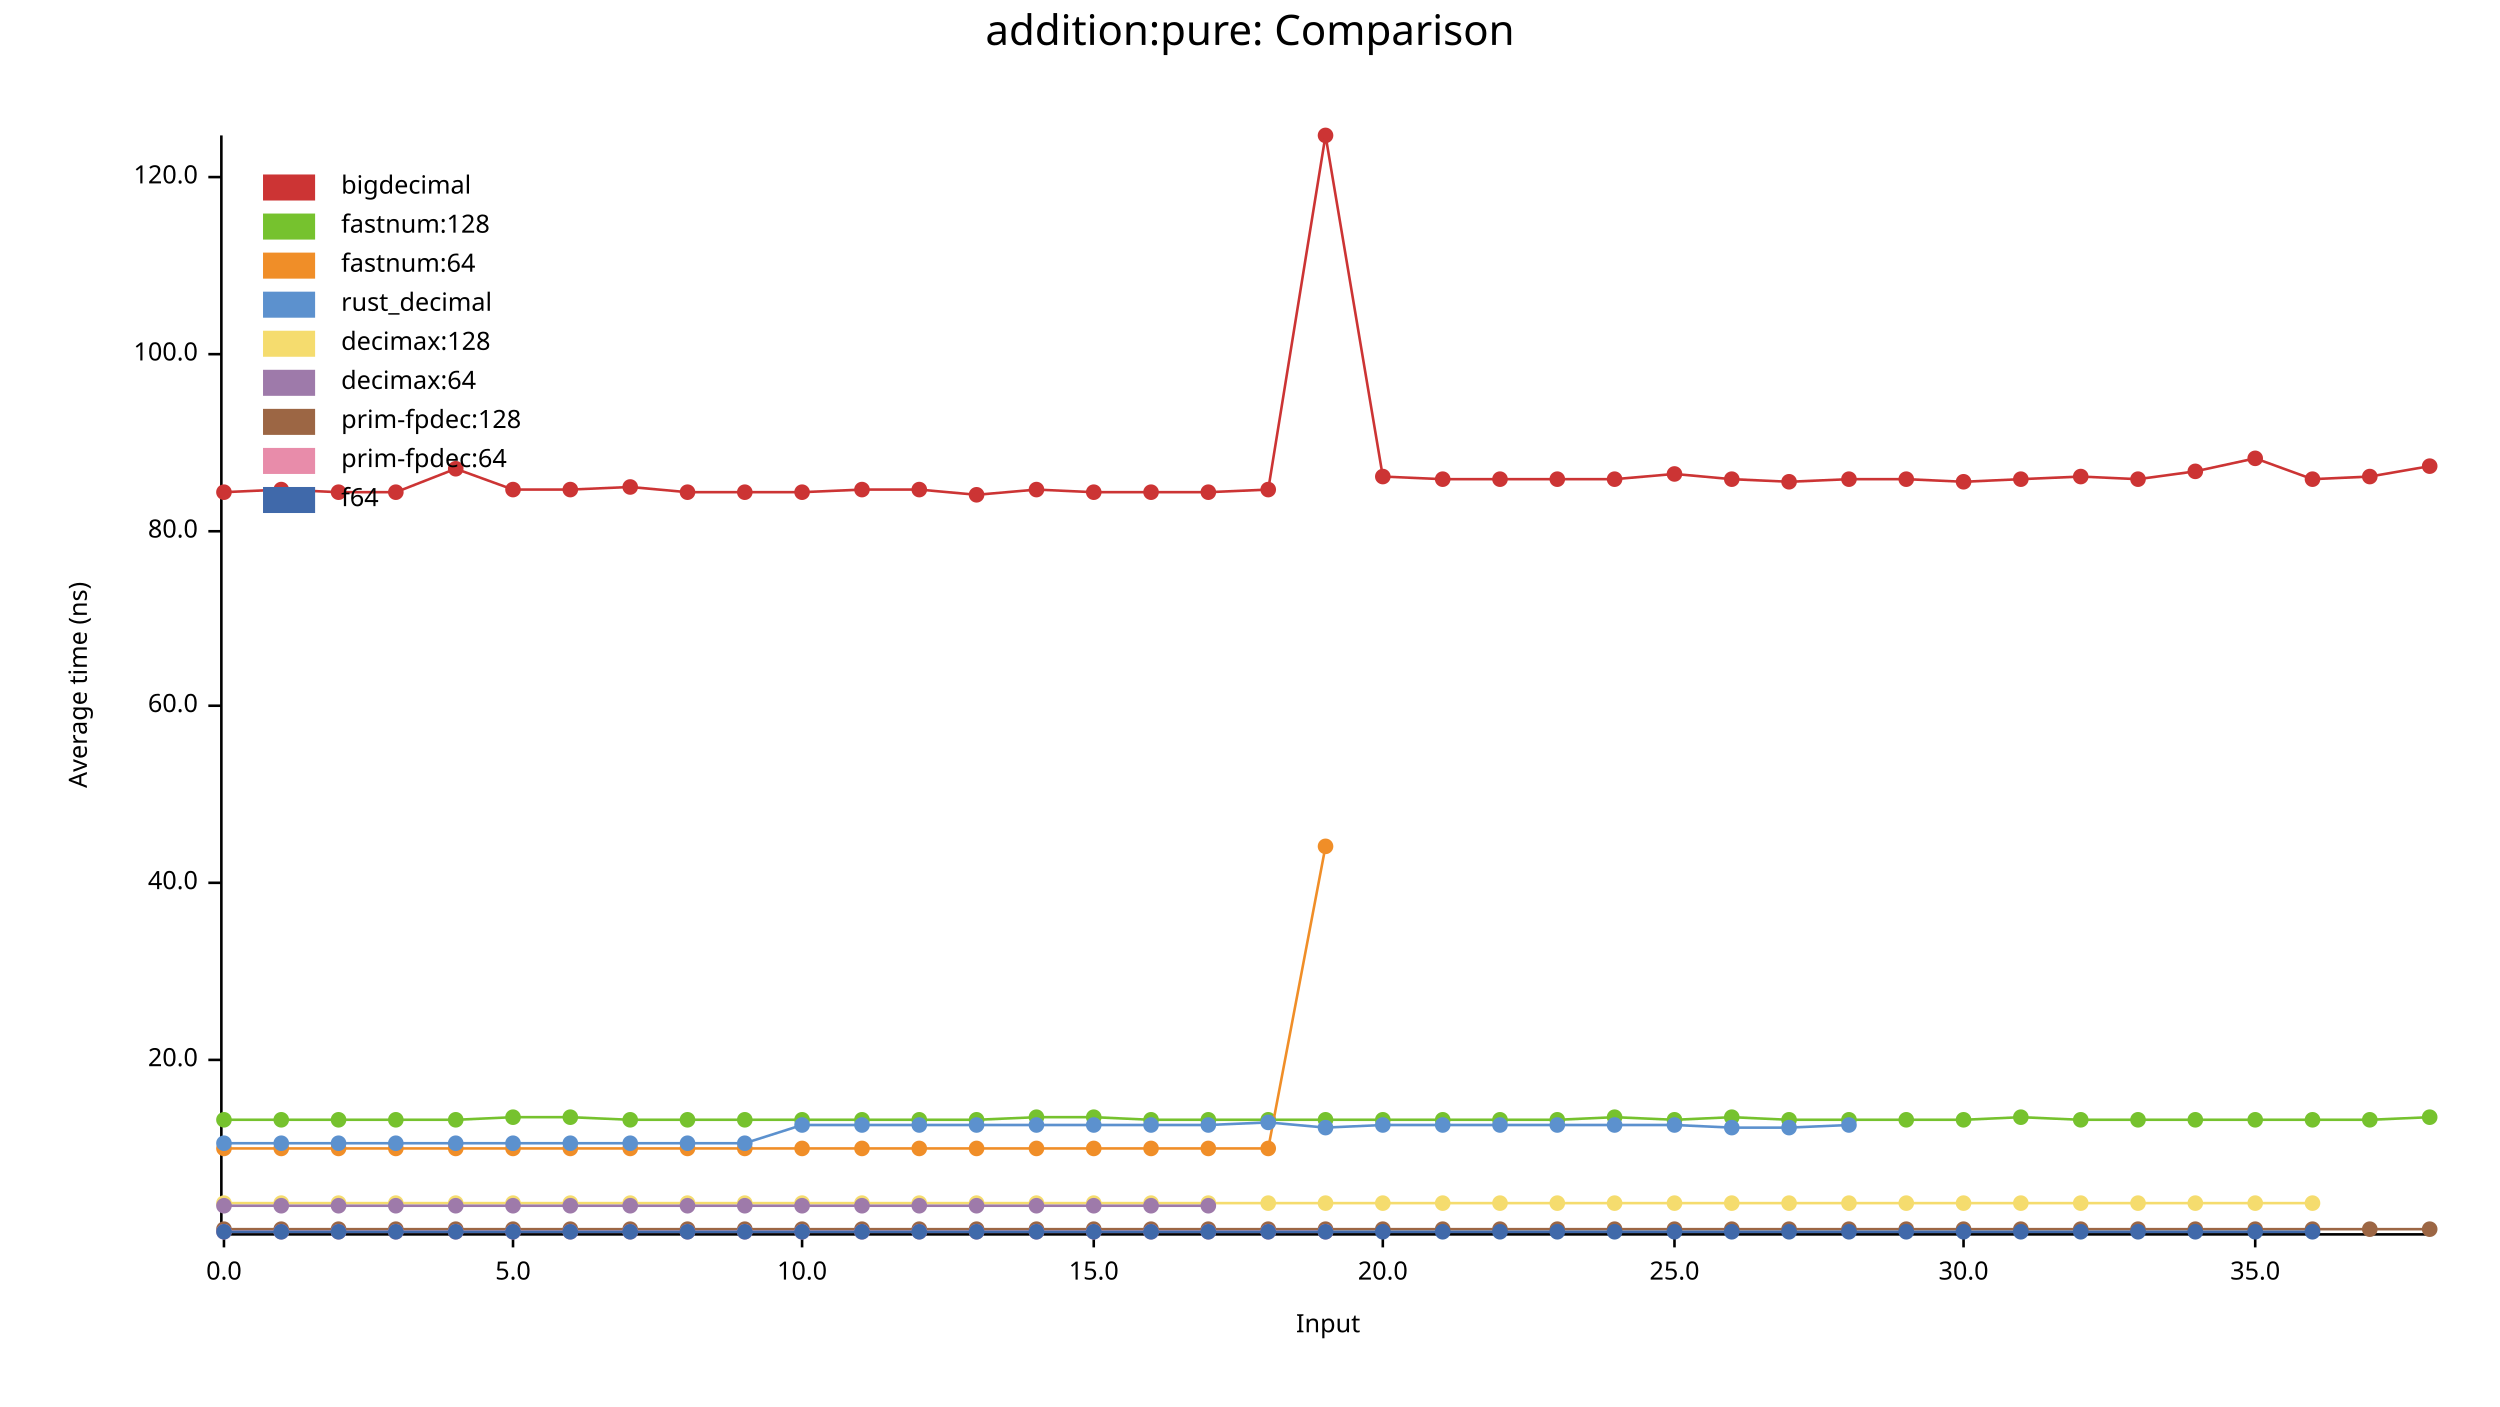
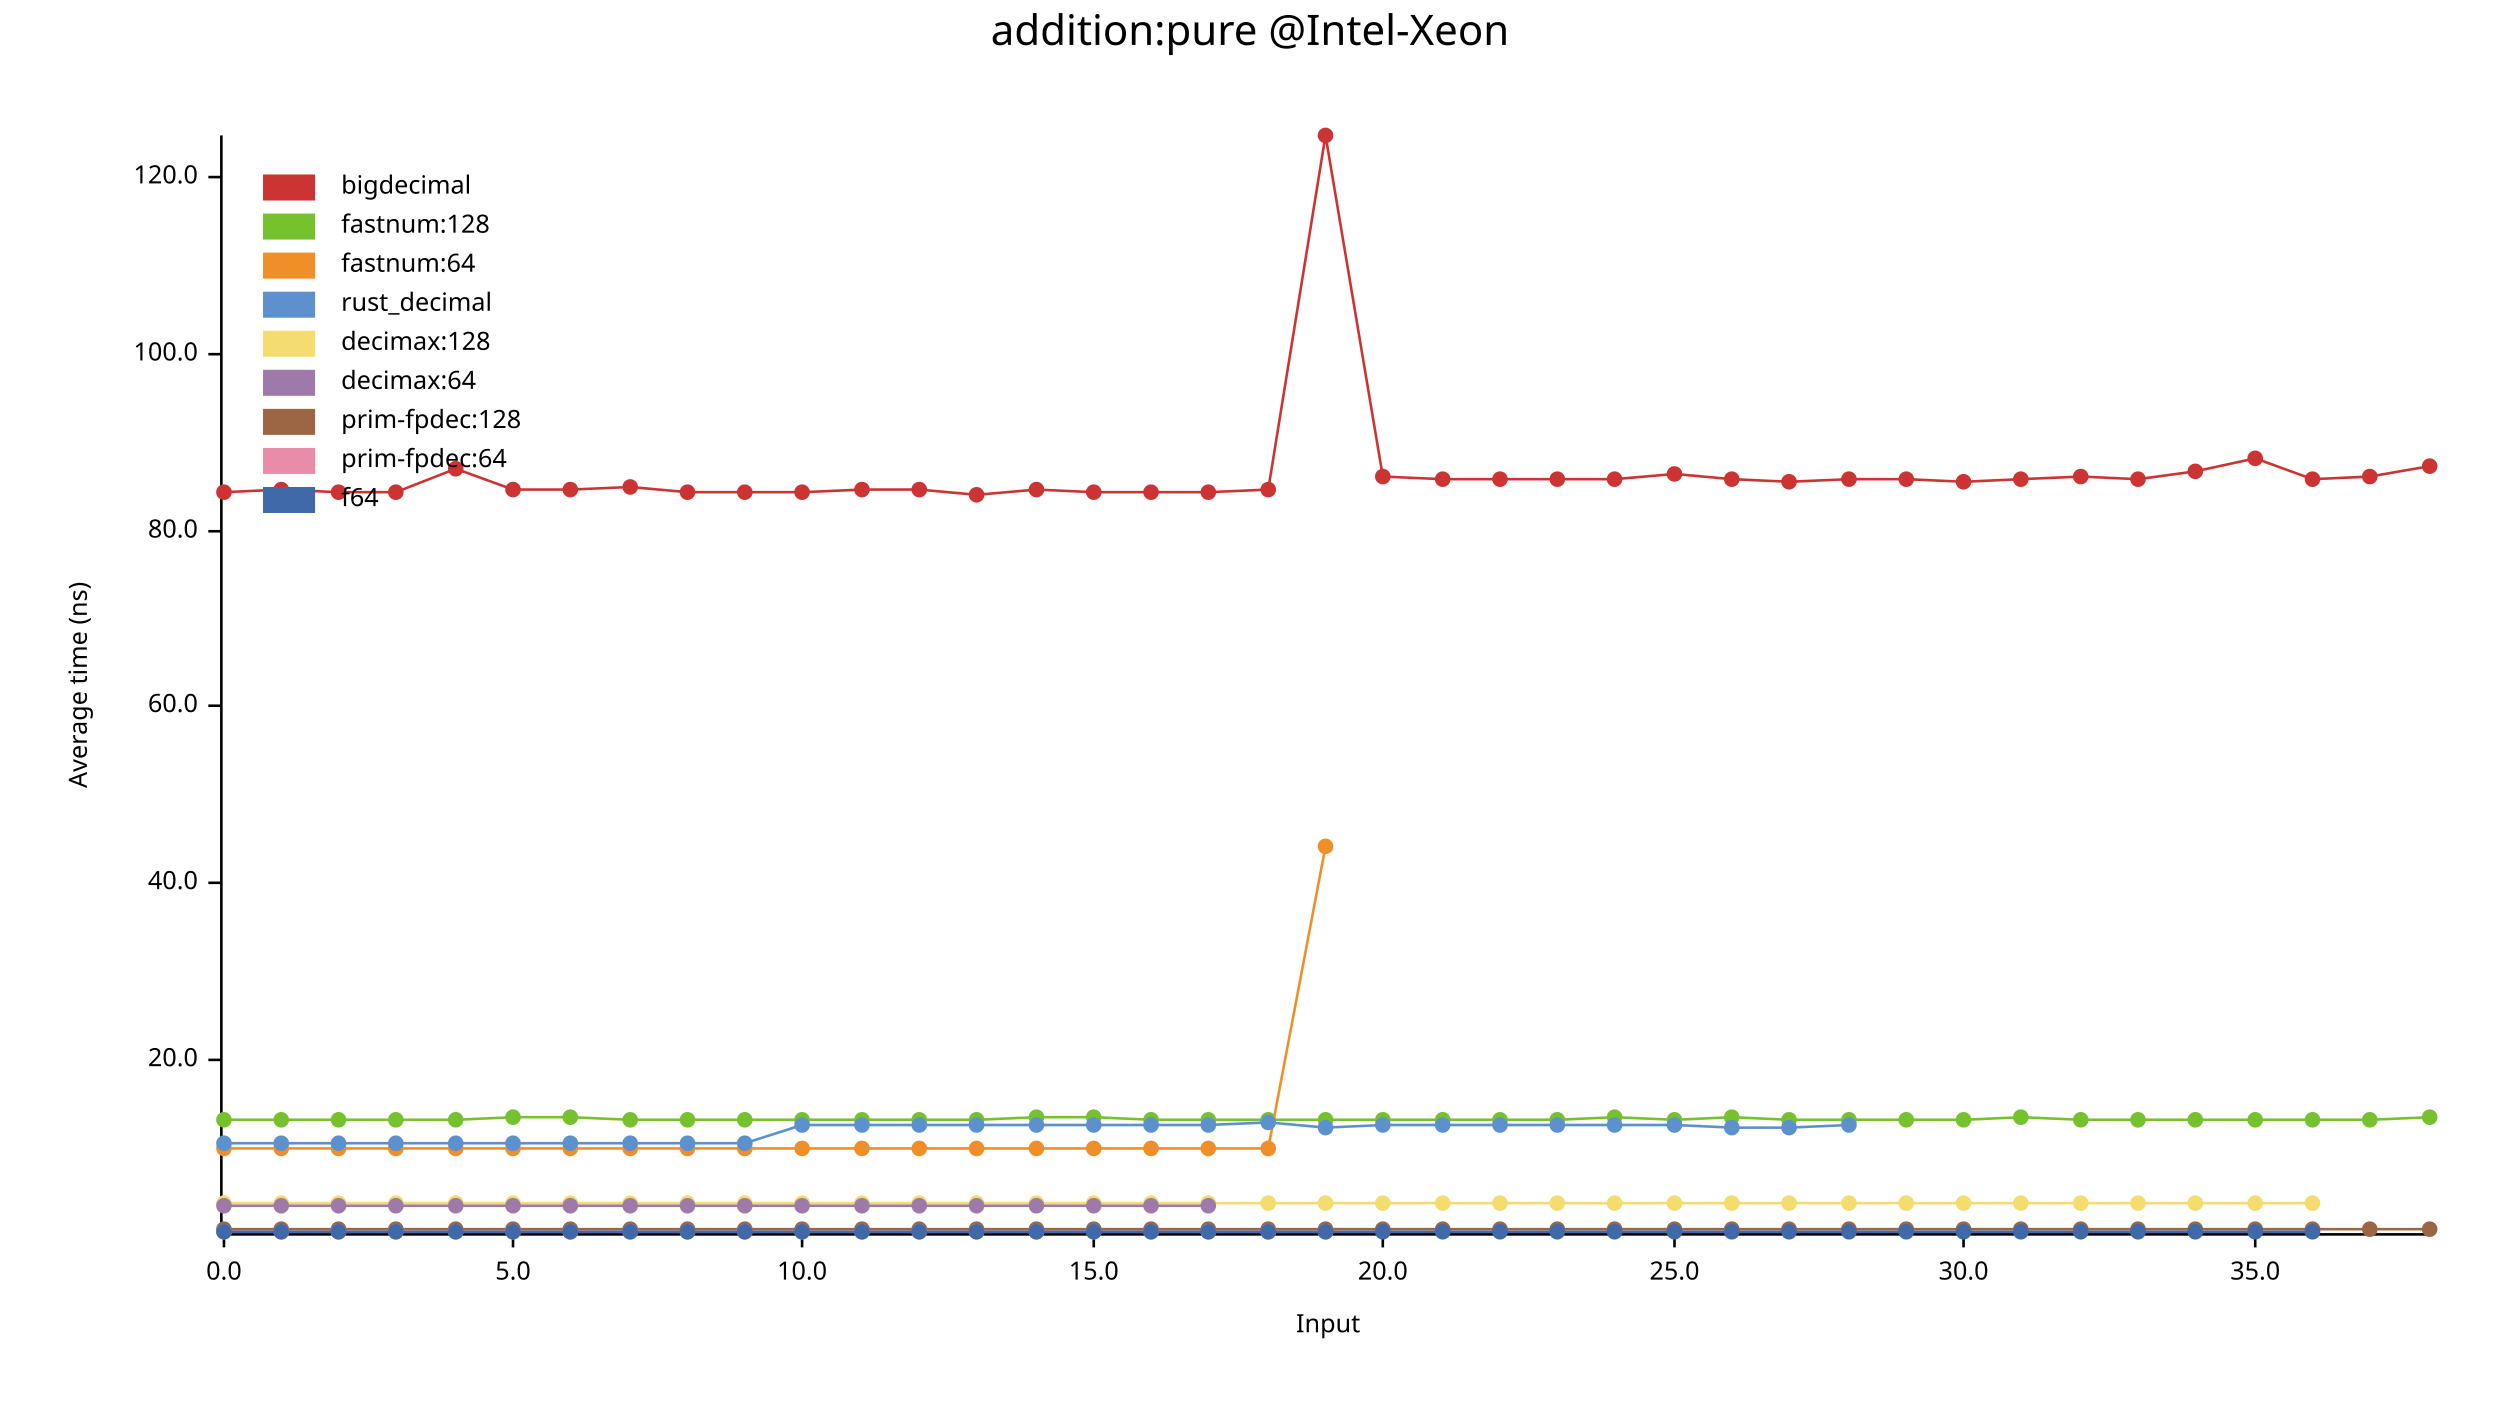
<svg xmlns="http://www.w3.org/2000/svg" width="960" height="540" viewBox="0 0 960 540">
  <text x="480" y="5" dy="0.76em" text-anchor="middle" font-family="sans-serif" font-size="16.129" opacity="1" fill="#000000">
- addition:pure: Comparison
+ addition:pure @Intel-Xeon
</text>
  <text x="26" y="263" dy="0.76em" text-anchor="middle" font-family="sans-serif" font-size="9.677" opacity="1" fill="#000000" transform="rotate(270, 26, 263)">
Average time (ns)
</text>
  <text x="510" y="514" dy="-0.5ex" text-anchor="middle" font-family="sans-serif" font-size="9.677" opacity="1" fill="#000000">
Input
</text>
  <polyline fill="none" opacity="1" stroke="#000000" stroke-width="1" points="85,52 85,473 " />
  <text x="76" y="407" dy="0.5ex" text-anchor="end" font-family="sans-serif" font-size="9.677" opacity="1" fill="#000000">
20.0
</text>
  <polyline fill="none" opacity="1" stroke="#000000" stroke-width="1" points="80,407 85,407 " />
  <text x="76" y="339" dy="0.5ex" text-anchor="end" font-family="sans-serif" font-size="9.677" opacity="1" fill="#000000">
40.0
</text>
  <polyline fill="none" opacity="1" stroke="#000000" stroke-width="1" points="80,339 85,339 " />
  <text x="76" y="271" dy="0.5ex" text-anchor="end" font-family="sans-serif" font-size="9.677" opacity="1" fill="#000000">
60.0
</text>
  <polyline fill="none" opacity="1" stroke="#000000" stroke-width="1" points="80,271 85,271 " />
  <text x="76" y="204" dy="0.5ex" text-anchor="end" font-family="sans-serif" font-size="9.677" opacity="1" fill="#000000">
80.0
</text>
  <polyline fill="none" opacity="1" stroke="#000000" stroke-width="1" points="80,204 85,204 " />
  <text x="76" y="136" dy="0.5ex" text-anchor="end" font-family="sans-serif" font-size="9.677" opacity="1" fill="#000000">
100.0
</text>
  <polyline fill="none" opacity="1" stroke="#000000" stroke-width="1" points="80,136 85,136 " />
  <text x="76" y="68" dy="0.5ex" text-anchor="end" font-family="sans-serif" font-size="9.677" opacity="1" fill="#000000">
120.0
</text>
  <polyline fill="none" opacity="1" stroke="#000000" stroke-width="1" points="80,68 85,68 " />
  <polyline fill="none" opacity="1" stroke="#000000" stroke-width="1" points="86,474 933,474 " />
  <text x="86" y="484" dy="0.76em" text-anchor="middle" font-family="sans-serif" font-size="9.677" opacity="1" fill="#000000">
0.0
</text>
  <polyline fill="none" opacity="1" stroke="#000000" stroke-width="1" points="86,474 86,479 " />
  <text x="197" y="484" dy="0.76em" text-anchor="middle" font-family="sans-serif" font-size="9.677" opacity="1" fill="#000000">
5.0
</text>
  <polyline fill="none" opacity="1" stroke="#000000" stroke-width="1" points="197,474 197,479 " />
  <text x="308" y="484" dy="0.76em" text-anchor="middle" font-family="sans-serif" font-size="9.677" opacity="1" fill="#000000">
10.0
</text>
  <polyline fill="none" opacity="1" stroke="#000000" stroke-width="1" points="308,474 308,479 " />
  <text x="420" y="484" dy="0.76em" text-anchor="middle" font-family="sans-serif" font-size="9.677" opacity="1" fill="#000000">
15.0
</text>
  <polyline fill="none" opacity="1" stroke="#000000" stroke-width="1" points="420,474 420,479 " />
  <text x="531" y="484" dy="0.76em" text-anchor="middle" font-family="sans-serif" font-size="9.677" opacity="1" fill="#000000">
20.0
</text>
  <polyline fill="none" opacity="1" stroke="#000000" stroke-width="1" points="531,474 531,479 " />
  <text x="643" y="484" dy="0.76em" text-anchor="middle" font-family="sans-serif" font-size="9.677" opacity="1" fill="#000000">
25.0
</text>
  <polyline fill="none" opacity="1" stroke="#000000" stroke-width="1" points="643,474 643,479 " />
  <text x="754" y="484" dy="0.76em" text-anchor="middle" font-family="sans-serif" font-size="9.677" opacity="1" fill="#000000">
30.0
</text>
  <polyline fill="none" opacity="1" stroke="#000000" stroke-width="1" points="754,474 754,479 " />
  <text x="866" y="484" dy="0.76em" text-anchor="middle" font-family="sans-serif" font-size="9.677" opacity="1" fill="#000000">
35.0
</text>
  <polyline fill="none" opacity="1" stroke="#000000" stroke-width="1" points="866,474 866,479 " />
  <circle cx="86" cy="189" r="3" opacity="1" fill="#CC3434" stroke="none" stroke-width="1" />
  <circle cx="108" cy="188" r="3" opacity="1" fill="#CC3434" stroke="none" stroke-width="1" />
  <circle cx="130" cy="189" r="3" opacity="1" fill="#CC3434" stroke="none" stroke-width="1" />
  <circle cx="152" cy="189" r="3" opacity="1" fill="#CC3434" stroke="none" stroke-width="1" />
  <circle cx="175" cy="180" r="3" opacity="1" fill="#CC3434" stroke="none" stroke-width="1" />
  <circle cx="197" cy="188" r="3" opacity="1" fill="#CC3434" stroke="none" stroke-width="1" />
  <circle cx="219" cy="188" r="3" opacity="1" fill="#CC3434" stroke="none" stroke-width="1" />
  <circle cx="242" cy="187" r="3" opacity="1" fill="#CC3434" stroke="none" stroke-width="1" />
  <circle cx="264" cy="189" r="3" opacity="1" fill="#CC3434" stroke="none" stroke-width="1" />
  <circle cx="286" cy="189" r="3" opacity="1" fill="#CC3434" stroke="none" stroke-width="1" />
  <circle cx="308" cy="189" r="3" opacity="1" fill="#CC3434" stroke="none" stroke-width="1" />
  <circle cx="331" cy="188" r="3" opacity="1" fill="#CC3434" stroke="none" stroke-width="1" />
  <circle cx="353" cy="188" r="3" opacity="1" fill="#CC3434" stroke="none" stroke-width="1" />
  <circle cx="375" cy="190" r="3" opacity="1" fill="#CC3434" stroke="none" stroke-width="1" />
  <circle cx="398" cy="188" r="3" opacity="1" fill="#CC3434" stroke="none" stroke-width="1" />
  <circle cx="420" cy="189" r="3" opacity="1" fill="#CC3434" stroke="none" stroke-width="1" />
  <circle cx="442" cy="189" r="3" opacity="1" fill="#CC3434" stroke="none" stroke-width="1" />
  <circle cx="464" cy="189" r="3" opacity="1" fill="#CC3434" stroke="none" stroke-width="1" />
  <circle cx="487" cy="188" r="3" opacity="1" fill="#CC3434" stroke="none" stroke-width="1" />
  <circle cx="509" cy="52" r="3" opacity="1" fill="#CC3434" stroke="none" stroke-width="1" />
  <circle cx="531" cy="183" r="3" opacity="1" fill="#CC3434" stroke="none" stroke-width="1" />
  <circle cx="554" cy="184" r="3" opacity="1" fill="#CC3434" stroke="none" stroke-width="1" />
  <circle cx="576" cy="184" r="3" opacity="1" fill="#CC3434" stroke="none" stroke-width="1" />
  <circle cx="598" cy="184" r="3" opacity="1" fill="#CC3434" stroke="none" stroke-width="1" />
  <circle cx="620" cy="184" r="3" opacity="1" fill="#CC3434" stroke="none" stroke-width="1" />
  <circle cx="643" cy="182" r="3" opacity="1" fill="#CC3434" stroke="none" stroke-width="1" />
  <circle cx="665" cy="184" r="3" opacity="1" fill="#CC3434" stroke="none" stroke-width="1" />
  <circle cx="687" cy="185" r="3" opacity="1" fill="#CC3434" stroke="none" stroke-width="1" />
  <circle cx="710" cy="184" r="3" opacity="1" fill="#CC3434" stroke="none" stroke-width="1" />
  <circle cx="732" cy="184" r="3" opacity="1" fill="#CC3434" stroke="none" stroke-width="1" />
  <circle cx="754" cy="185" r="3" opacity="1" fill="#CC3434" stroke="none" stroke-width="1" />
  <circle cx="776" cy="184" r="3" opacity="1" fill="#CC3434" stroke="none" stroke-width="1" />
  <circle cx="799" cy="183" r="3" opacity="1" fill="#CC3434" stroke="none" stroke-width="1" />
  <circle cx="821" cy="184" r="3" opacity="1" fill="#CC3434" stroke="none" stroke-width="1" />
  <circle cx="843" cy="181" r="3" opacity="1" fill="#CC3434" stroke="none" stroke-width="1" />
  <circle cx="866" cy="176" r="3" opacity="1" fill="#CC3434" stroke="none" stroke-width="1" />
  <circle cx="888" cy="184" r="3" opacity="1" fill="#CC3434" stroke="none" stroke-width="1" />
  <circle cx="910" cy="183" r="3" opacity="1" fill="#CC3434" stroke="none" stroke-width="1" />
  <circle cx="933" cy="179" r="3" opacity="1" fill="#CC3434" stroke="none" stroke-width="1" />
  <polyline fill="none" opacity="1" stroke="#CC3434" stroke-width="1" points="86,189 108,188 130,189 152,189 175,180 197,188 219,188 242,187 264,189 286,189 308,189 331,188 353,188 375,190 398,188 420,189 442,189 464,189 487,188 509,52 531,183 554,184 576,184 598,184 620,184 643,182 665,184 687,185 710,184 732,184 754,185 776,184 799,183 821,184 843,181 866,176 888,184 910,183 933,179 " />
  <circle cx="86" cy="430" r="3" opacity="1" fill="#76C22E" stroke="none" stroke-width="1" />
  <circle cx="108" cy="430" r="3" opacity="1" fill="#76C22E" stroke="none" stroke-width="1" />
  <circle cx="130" cy="430" r="3" opacity="1" fill="#76C22E" stroke="none" stroke-width="1" />
  <circle cx="152" cy="430" r="3" opacity="1" fill="#76C22E" stroke="none" stroke-width="1" />
  <circle cx="175" cy="430" r="3" opacity="1" fill="#76C22E" stroke="none" stroke-width="1" />
  <circle cx="197" cy="429" r="3" opacity="1" fill="#76C22E" stroke="none" stroke-width="1" />
  <circle cx="219" cy="429" r="3" opacity="1" fill="#76C22E" stroke="none" stroke-width="1" />
  <circle cx="242" cy="430" r="3" opacity="1" fill="#76C22E" stroke="none" stroke-width="1" />
  <circle cx="264" cy="430" r="3" opacity="1" fill="#76C22E" stroke="none" stroke-width="1" />
  <circle cx="286" cy="430" r="3" opacity="1" fill="#76C22E" stroke="none" stroke-width="1" />
  <circle cx="308" cy="430" r="3" opacity="1" fill="#76C22E" stroke="none" stroke-width="1" />
  <circle cx="331" cy="430" r="3" opacity="1" fill="#76C22E" stroke="none" stroke-width="1" />
  <circle cx="353" cy="430" r="3" opacity="1" fill="#76C22E" stroke="none" stroke-width="1" />
  <circle cx="375" cy="430" r="3" opacity="1" fill="#76C22E" stroke="none" stroke-width="1" />
  <circle cx="398" cy="429" r="3" opacity="1" fill="#76C22E" stroke="none" stroke-width="1" />
  <circle cx="420" cy="429" r="3" opacity="1" fill="#76C22E" stroke="none" stroke-width="1" />
  <circle cx="442" cy="430" r="3" opacity="1" fill="#76C22E" stroke="none" stroke-width="1" />
  <circle cx="464" cy="430" r="3" opacity="1" fill="#76C22E" stroke="none" stroke-width="1" />
  <circle cx="487" cy="430" r="3" opacity="1" fill="#76C22E" stroke="none" stroke-width="1" />
  <circle cx="509" cy="430" r="3" opacity="1" fill="#76C22E" stroke="none" stroke-width="1" />
  <circle cx="531" cy="430" r="3" opacity="1" fill="#76C22E" stroke="none" stroke-width="1" />
  <circle cx="554" cy="430" r="3" opacity="1" fill="#76C22E" stroke="none" stroke-width="1" />
  <circle cx="576" cy="430" r="3" opacity="1" fill="#76C22E" stroke="none" stroke-width="1" />
  <circle cx="598" cy="430" r="3" opacity="1" fill="#76C22E" stroke="none" stroke-width="1" />
  <circle cx="620" cy="429" r="3" opacity="1" fill="#76C22E" stroke="none" stroke-width="1" />
  <circle cx="643" cy="430" r="3" opacity="1" fill="#76C22E" stroke="none" stroke-width="1" />
  <circle cx="665" cy="429" r="3" opacity="1" fill="#76C22E" stroke="none" stroke-width="1" />
  <circle cx="687" cy="430" r="3" opacity="1" fill="#76C22E" stroke="none" stroke-width="1" />
  <circle cx="710" cy="430" r="3" opacity="1" fill="#76C22E" stroke="none" stroke-width="1" />
  <circle cx="732" cy="430" r="3" opacity="1" fill="#76C22E" stroke="none" stroke-width="1" />
  <circle cx="754" cy="430" r="3" opacity="1" fill="#76C22E" stroke="none" stroke-width="1" />
  <circle cx="776" cy="429" r="3" opacity="1" fill="#76C22E" stroke="none" stroke-width="1" />
  <circle cx="799" cy="430" r="3" opacity="1" fill="#76C22E" stroke="none" stroke-width="1" />
  <circle cx="821" cy="430" r="3" opacity="1" fill="#76C22E" stroke="none" stroke-width="1" />
  <circle cx="843" cy="430" r="3" opacity="1" fill="#76C22E" stroke="none" stroke-width="1" />
  <circle cx="866" cy="430" r="3" opacity="1" fill="#76C22E" stroke="none" stroke-width="1" />
  <circle cx="888" cy="430" r="3" opacity="1" fill="#76C22E" stroke="none" stroke-width="1" />
  <circle cx="910" cy="430" r="3" opacity="1" fill="#76C22E" stroke="none" stroke-width="1" />
  <circle cx="933" cy="429" r="3" opacity="1" fill="#76C22E" stroke="none" stroke-width="1" />
  <polyline fill="none" opacity="1" stroke="#76C22E" stroke-width="1" points="86,430 108,430 130,430 152,430 175,430 197,429 219,429 242,430 264,430 286,430 308,430 331,430 353,430 375,430 398,429 420,429 442,430 464,430 487,430 509,430 531,430 554,430 576,430 598,430 620,429 643,430 665,429 687,430 710,430 732,430 754,430 776,429 799,430 821,430 843,430 866,430 888,430 910,430 933,429 " />
  <circle cx="86" cy="441" r="3" opacity="1" fill="#F08E28" stroke="none" stroke-width="1" />
  <circle cx="108" cy="441" r="3" opacity="1" fill="#F08E28" stroke="none" stroke-width="1" />
  <circle cx="130" cy="441" r="3" opacity="1" fill="#F08E28" stroke="none" stroke-width="1" />
  <circle cx="152" cy="441" r="3" opacity="1" fill="#F08E28" stroke="none" stroke-width="1" />
  <circle cx="175" cy="441" r="3" opacity="1" fill="#F08E28" stroke="none" stroke-width="1" />
  <circle cx="197" cy="441" r="3" opacity="1" fill="#F08E28" stroke="none" stroke-width="1" />
  <circle cx="219" cy="441" r="3" opacity="1" fill="#F08E28" stroke="none" stroke-width="1" />
  <circle cx="242" cy="441" r="3" opacity="1" fill="#F08E28" stroke="none" stroke-width="1" />
  <circle cx="264" cy="441" r="3" opacity="1" fill="#F08E28" stroke="none" stroke-width="1" />
  <circle cx="286" cy="441" r="3" opacity="1" fill="#F08E28" stroke="none" stroke-width="1" />
  <circle cx="308" cy="441" r="3" opacity="1" fill="#F08E28" stroke="none" stroke-width="1" />
  <circle cx="331" cy="441" r="3" opacity="1" fill="#F08E28" stroke="none" stroke-width="1" />
  <circle cx="353" cy="441" r="3" opacity="1" fill="#F08E28" stroke="none" stroke-width="1" />
  <circle cx="375" cy="441" r="3" opacity="1" fill="#F08E28" stroke="none" stroke-width="1" />
  <circle cx="398" cy="441" r="3" opacity="1" fill="#F08E28" stroke="none" stroke-width="1" />
  <circle cx="420" cy="441" r="3" opacity="1" fill="#F08E28" stroke="none" stroke-width="1" />
  <circle cx="442" cy="441" r="3" opacity="1" fill="#F08E28" stroke="none" stroke-width="1" />
  <circle cx="464" cy="441" r="3" opacity="1" fill="#F08E28" stroke="none" stroke-width="1" />
  <circle cx="487" cy="441" r="3" opacity="1" fill="#F08E28" stroke="none" stroke-width="1" />
  <circle cx="509" cy="325" r="3" opacity="1" fill="#F08E28" stroke="none" stroke-width="1" />
  <polyline fill="none" opacity="1" stroke="#F08E28" stroke-width="1" points="86,441 108,441 130,441 152,441 175,441 197,441 219,441 242,441 264,441 286,441 308,441 331,441 353,441 375,441 398,441 420,441 442,441 464,441 487,441 509,325 " />
  <circle cx="86" cy="439" r="3" opacity="1" fill="#5C91CE" stroke="none" stroke-width="1" />
  <circle cx="108" cy="439" r="3" opacity="1" fill="#5C91CE" stroke="none" stroke-width="1" />
  <circle cx="130" cy="439" r="3" opacity="1" fill="#5C91CE" stroke="none" stroke-width="1" />
  <circle cx="152" cy="439" r="3" opacity="1" fill="#5C91CE" stroke="none" stroke-width="1" />
  <circle cx="175" cy="439" r="3" opacity="1" fill="#5C91CE" stroke="none" stroke-width="1" />
  <circle cx="197" cy="439" r="3" opacity="1" fill="#5C91CE" stroke="none" stroke-width="1" />
  <circle cx="219" cy="439" r="3" opacity="1" fill="#5C91CE" stroke="none" stroke-width="1" />
  <circle cx="242" cy="439" r="3" opacity="1" fill="#5C91CE" stroke="none" stroke-width="1" />
  <circle cx="264" cy="439" r="3" opacity="1" fill="#5C91CE" stroke="none" stroke-width="1" />
  <circle cx="286" cy="439" r="3" opacity="1" fill="#5C91CE" stroke="none" stroke-width="1" />
  <circle cx="308" cy="432" r="3" opacity="1" fill="#5C91CE" stroke="none" stroke-width="1" />
  <circle cx="331" cy="432" r="3" opacity="1" fill="#5C91CE" stroke="none" stroke-width="1" />
  <circle cx="353" cy="432" r="3" opacity="1" fill="#5C91CE" stroke="none" stroke-width="1" />
  <circle cx="375" cy="432" r="3" opacity="1" fill="#5C91CE" stroke="none" stroke-width="1" />
  <circle cx="398" cy="432" r="3" opacity="1" fill="#5C91CE" stroke="none" stroke-width="1" />
  <circle cx="420" cy="432" r="3" opacity="1" fill="#5C91CE" stroke="none" stroke-width="1" />
  <circle cx="442" cy="432" r="3" opacity="1" fill="#5C91CE" stroke="none" stroke-width="1" />
  <circle cx="464" cy="432" r="3" opacity="1" fill="#5C91CE" stroke="none" stroke-width="1" />
  <circle cx="487" cy="431" r="3" opacity="1" fill="#5C91CE" stroke="none" stroke-width="1" />
  <circle cx="509" cy="433" r="3" opacity="1" fill="#5C91CE" stroke="none" stroke-width="1" />
  <circle cx="531" cy="432" r="3" opacity="1" fill="#5C91CE" stroke="none" stroke-width="1" />
  <circle cx="554" cy="432" r="3" opacity="1" fill="#5C91CE" stroke="none" stroke-width="1" />
  <circle cx="576" cy="432" r="3" opacity="1" fill="#5C91CE" stroke="none" stroke-width="1" />
  <circle cx="598" cy="432" r="3" opacity="1" fill="#5C91CE" stroke="none" stroke-width="1" />
  <circle cx="620" cy="432" r="3" opacity="1" fill="#5C91CE" stroke="none" stroke-width="1" />
  <circle cx="643" cy="432" r="3" opacity="1" fill="#5C91CE" stroke="none" stroke-width="1" />
  <circle cx="665" cy="433" r="3" opacity="1" fill="#5C91CE" stroke="none" stroke-width="1" />
  <circle cx="687" cy="433" r="3" opacity="1" fill="#5C91CE" stroke="none" stroke-width="1" />
  <circle cx="710" cy="432" r="3" opacity="1" fill="#5C91CE" stroke="none" stroke-width="1" />
  <polyline fill="none" opacity="1" stroke="#5C91CE" stroke-width="1" points="86,439 108,439 130,439 152,439 175,439 197,439 219,439 242,439 264,439 286,439 308,432 331,432 353,432 375,432 398,432 420,432 442,432 464,432 487,431 509,433 531,432 554,432 576,432 598,432 620,432 643,432 665,433 687,433 710,432 " />
  <circle cx="86" cy="462" r="3" opacity="1" fill="#F5DC6E" stroke="none" stroke-width="1" />
  <circle cx="108" cy="462" r="3" opacity="1" fill="#F5DC6E" stroke="none" stroke-width="1" />
  <circle cx="130" cy="462" r="3" opacity="1" fill="#F5DC6E" stroke="none" stroke-width="1" />
  <circle cx="152" cy="462" r="3" opacity="1" fill="#F5DC6E" stroke="none" stroke-width="1" />
  <circle cx="175" cy="462" r="3" opacity="1" fill="#F5DC6E" stroke="none" stroke-width="1" />
  <circle cx="197" cy="462" r="3" opacity="1" fill="#F5DC6E" stroke="none" stroke-width="1" />
  <circle cx="219" cy="462" r="3" opacity="1" fill="#F5DC6E" stroke="none" stroke-width="1" />
  <circle cx="242" cy="462" r="3" opacity="1" fill="#F5DC6E" stroke="none" stroke-width="1" />
  <circle cx="264" cy="462" r="3" opacity="1" fill="#F5DC6E" stroke="none" stroke-width="1" />
  <circle cx="286" cy="462" r="3" opacity="1" fill="#F5DC6E" stroke="none" stroke-width="1" />
  <circle cx="308" cy="462" r="3" opacity="1" fill="#F5DC6E" stroke="none" stroke-width="1" />
  <circle cx="331" cy="462" r="3" opacity="1" fill="#F5DC6E" stroke="none" stroke-width="1" />
  <circle cx="353" cy="462" r="3" opacity="1" fill="#F5DC6E" stroke="none" stroke-width="1" />
  <circle cx="375" cy="462" r="3" opacity="1" fill="#F5DC6E" stroke="none" stroke-width="1" />
  <circle cx="398" cy="462" r="3" opacity="1" fill="#F5DC6E" stroke="none" stroke-width="1" />
  <circle cx="420" cy="462" r="3" opacity="1" fill="#F5DC6E" stroke="none" stroke-width="1" />
  <circle cx="442" cy="462" r="3" opacity="1" fill="#F5DC6E" stroke="none" stroke-width="1" />
  <circle cx="464" cy="462" r="3" opacity="1" fill="#F5DC6E" stroke="none" stroke-width="1" />
  <circle cx="487" cy="462" r="3" opacity="1" fill="#F5DC6E" stroke="none" stroke-width="1" />
  <circle cx="509" cy="462" r="3" opacity="1" fill="#F5DC6E" stroke="none" stroke-width="1" />
  <circle cx="531" cy="462" r="3" opacity="1" fill="#F5DC6E" stroke="none" stroke-width="1" />
  <circle cx="554" cy="462" r="3" opacity="1" fill="#F5DC6E" stroke="none" stroke-width="1" />
  <circle cx="576" cy="462" r="3" opacity="1" fill="#F5DC6E" stroke="none" stroke-width="1" />
  <circle cx="598" cy="462" r="3" opacity="1" fill="#F5DC6E" stroke="none" stroke-width="1" />
  <circle cx="620" cy="462" r="3" opacity="1" fill="#F5DC6E" stroke="none" stroke-width="1" />
  <circle cx="643" cy="462" r="3" opacity="1" fill="#F5DC6E" stroke="none" stroke-width="1" />
  <circle cx="665" cy="462" r="3" opacity="1" fill="#F5DC6E" stroke="none" stroke-width="1" />
  <circle cx="687" cy="462" r="3" opacity="1" fill="#F5DC6E" stroke="none" stroke-width="1" />
  <circle cx="710" cy="462" r="3" opacity="1" fill="#F5DC6E" stroke="none" stroke-width="1" />
  <circle cx="732" cy="462" r="3" opacity="1" fill="#F5DC6E" stroke="none" stroke-width="1" />
  <circle cx="754" cy="462" r="3" opacity="1" fill="#F5DC6E" stroke="none" stroke-width="1" />
  <circle cx="776" cy="462" r="3" opacity="1" fill="#F5DC6E" stroke="none" stroke-width="1" />
  <circle cx="799" cy="462" r="3" opacity="1" fill="#F5DC6E" stroke="none" stroke-width="1" />
  <circle cx="821" cy="462" r="3" opacity="1" fill="#F5DC6E" stroke="none" stroke-width="1" />
  <circle cx="843" cy="462" r="3" opacity="1" fill="#F5DC6E" stroke="none" stroke-width="1" />
  <circle cx="866" cy="462" r="3" opacity="1" fill="#F5DC6E" stroke="none" stroke-width="1" />
  <circle cx="888" cy="462" r="3" opacity="1" fill="#F5DC6E" stroke="none" stroke-width="1" />
  <polyline fill="none" opacity="1" stroke="#F5DC6E" stroke-width="1" points="86,462 108,462 130,462 152,462 175,462 197,462 219,462 242,462 264,462 286,462 308,462 331,462 353,462 375,462 398,462 420,462 442,462 464,462 487,462 509,462 531,462 554,462 576,462 598,462 620,462 643,462 665,462 687,462 710,462 732,462 754,462 776,462 799,462 821,462 843,462 866,462 888,462 " />
  <circle cx="86" cy="463" r="3" opacity="1" fill="#9E7AAA" stroke="none" stroke-width="1" />
  <circle cx="108" cy="463" r="3" opacity="1" fill="#9E7AAA" stroke="none" stroke-width="1" />
  <circle cx="130" cy="463" r="3" opacity="1" fill="#9E7AAA" stroke="none" stroke-width="1" />
  <circle cx="152" cy="463" r="3" opacity="1" fill="#9E7AAA" stroke="none" stroke-width="1" />
  <circle cx="175" cy="463" r="3" opacity="1" fill="#9E7AAA" stroke="none" stroke-width="1" />
  <circle cx="197" cy="463" r="3" opacity="1" fill="#9E7AAA" stroke="none" stroke-width="1" />
  <circle cx="219" cy="463" r="3" opacity="1" fill="#9E7AAA" stroke="none" stroke-width="1" />
  <circle cx="242" cy="463" r="3" opacity="1" fill="#9E7AAA" stroke="none" stroke-width="1" />
  <circle cx="264" cy="463" r="3" opacity="1" fill="#9E7AAA" stroke="none" stroke-width="1" />
  <circle cx="286" cy="463" r="3" opacity="1" fill="#9E7AAA" stroke="none" stroke-width="1" />
  <circle cx="308" cy="463" r="3" opacity="1" fill="#9E7AAA" stroke="none" stroke-width="1" />
  <circle cx="331" cy="463" r="3" opacity="1" fill="#9E7AAA" stroke="none" stroke-width="1" />
  <circle cx="353" cy="463" r="3" opacity="1" fill="#9E7AAA" stroke="none" stroke-width="1" />
  <circle cx="375" cy="463" r="3" opacity="1" fill="#9E7AAA" stroke="none" stroke-width="1" />
  <circle cx="398" cy="463" r="3" opacity="1" fill="#9E7AAA" stroke="none" stroke-width="1" />
  <circle cx="420" cy="463" r="3" opacity="1" fill="#9E7AAA" stroke="none" stroke-width="1" />
  <circle cx="442" cy="463" r="3" opacity="1" fill="#9E7AAA" stroke="none" stroke-width="1" />
  <circle cx="464" cy="463" r="3" opacity="1" fill="#9E7AAA" stroke="none" stroke-width="1" />
  <polyline fill="none" opacity="1" stroke="#9E7AAA" stroke-width="1" points="86,463 108,463 130,463 152,463 175,463 197,463 219,463 242,463 264,463 286,463 308,463 331,463 353,463 375,463 398,463 420,463 442,463 464,463 " />
  <circle cx="86" cy="472" r="3" opacity="1" fill="#9C6644" stroke="none" stroke-width="1" />
  <circle cx="108" cy="472" r="3" opacity="1" fill="#9C6644" stroke="none" stroke-width="1" />
  <circle cx="130" cy="472" r="3" opacity="1" fill="#9C6644" stroke="none" stroke-width="1" />
  <circle cx="152" cy="472" r="3" opacity="1" fill="#9C6644" stroke="none" stroke-width="1" />
  <circle cx="175" cy="472" r="3" opacity="1" fill="#9C6644" stroke="none" stroke-width="1" />
  <circle cx="197" cy="472" r="3" opacity="1" fill="#9C6644" stroke="none" stroke-width="1" />
  <circle cx="219" cy="472" r="3" opacity="1" fill="#9C6644" stroke="none" stroke-width="1" />
  <circle cx="242" cy="472" r="3" opacity="1" fill="#9C6644" stroke="none" stroke-width="1" />
  <circle cx="264" cy="472" r="3" opacity="1" fill="#9C6644" stroke="none" stroke-width="1" />
  <circle cx="286" cy="472" r="3" opacity="1" fill="#9C6644" stroke="none" stroke-width="1" />
  <circle cx="308" cy="472" r="3" opacity="1" fill="#9C6644" stroke="none" stroke-width="1" />
  <circle cx="331" cy="472" r="3" opacity="1" fill="#9C6644" stroke="none" stroke-width="1" />
  <circle cx="353" cy="472" r="3" opacity="1" fill="#9C6644" stroke="none" stroke-width="1" />
  <circle cx="375" cy="472" r="3" opacity="1" fill="#9C6644" stroke="none" stroke-width="1" />
  <circle cx="398" cy="472" r="3" opacity="1" fill="#9C6644" stroke="none" stroke-width="1" />
  <circle cx="420" cy="472" r="3" opacity="1" fill="#9C6644" stroke="none" stroke-width="1" />
  <circle cx="442" cy="472" r="3" opacity="1" fill="#9C6644" stroke="none" stroke-width="1" />
  <circle cx="464" cy="472" r="3" opacity="1" fill="#9C6644" stroke="none" stroke-width="1" />
  <circle cx="487" cy="472" r="3" opacity="1" fill="#9C6644" stroke="none" stroke-width="1" />
  <circle cx="509" cy="472" r="3" opacity="1" fill="#9C6644" stroke="none" stroke-width="1" />
  <circle cx="531" cy="472" r="3" opacity="1" fill="#9C6644" stroke="none" stroke-width="1" />
  <circle cx="554" cy="472" r="3" opacity="1" fill="#9C6644" stroke="none" stroke-width="1" />
  <circle cx="576" cy="472" r="3" opacity="1" fill="#9C6644" stroke="none" stroke-width="1" />
  <circle cx="598" cy="472" r="3" opacity="1" fill="#9C6644" stroke="none" stroke-width="1" />
  <circle cx="620" cy="472" r="3" opacity="1" fill="#9C6644" stroke="none" stroke-width="1" />
  <circle cx="643" cy="472" r="3" opacity="1" fill="#9C6644" stroke="none" stroke-width="1" />
  <circle cx="665" cy="472" r="3" opacity="1" fill="#9C6644" stroke="none" stroke-width="1" />
  <circle cx="687" cy="472" r="3" opacity="1" fill="#9C6644" stroke="none" stroke-width="1" />
  <circle cx="710" cy="472" r="3" opacity="1" fill="#9C6644" stroke="none" stroke-width="1" />
  <circle cx="732" cy="472" r="3" opacity="1" fill="#9C6644" stroke="none" stroke-width="1" />
  <circle cx="754" cy="472" r="3" opacity="1" fill="#9C6644" stroke="none" stroke-width="1" />
  <circle cx="776" cy="472" r="3" opacity="1" fill="#9C6644" stroke="none" stroke-width="1" />
  <circle cx="799" cy="472" r="3" opacity="1" fill="#9C6644" stroke="none" stroke-width="1" />
  <circle cx="821" cy="472" r="3" opacity="1" fill="#9C6644" stroke="none" stroke-width="1" />
  <circle cx="843" cy="472" r="3" opacity="1" fill="#9C6644" stroke="none" stroke-width="1" />
  <circle cx="866" cy="472" r="3" opacity="1" fill="#9C6644" stroke="none" stroke-width="1" />
  <circle cx="888" cy="472" r="3" opacity="1" fill="#9C6644" stroke="none" stroke-width="1" />
  <circle cx="910" cy="472" r="3" opacity="1" fill="#9C6644" stroke="none" stroke-width="1" />
  <circle cx="933" cy="472" r="3" opacity="1" fill="#9C6644" stroke="none" stroke-width="1" />
  <polyline fill="none" opacity="1" stroke="#9C6644" stroke-width="1" points="86,472 108,472 130,472 152,472 175,472 197,472 219,472 242,472 264,472 286,472 308,472 331,472 353,472 375,472 398,472 420,472 442,472 464,472 487,472 509,472 531,472 554,472 576,472 598,472 620,472 643,472 665,472 687,472 710,472 732,472 754,472 776,472 799,472 821,472 843,472 866,472 888,472 910,472 933,472 " />
  <circle cx="86" cy="473" r="3" opacity="1" fill="#E88CAA" stroke="none" stroke-width="1" />
  <circle cx="108" cy="473" r="3" opacity="1" fill="#E88CAA" stroke="none" stroke-width="1" />
  <circle cx="130" cy="473" r="3" opacity="1" fill="#E88CAA" stroke="none" stroke-width="1" />
  <circle cx="152" cy="473" r="3" opacity="1" fill="#E88CAA" stroke="none" stroke-width="1" />
  <circle cx="175" cy="473" r="3" opacity="1" fill="#E88CAA" stroke="none" stroke-width="1" />
  <circle cx="197" cy="473" r="3" opacity="1" fill="#E88CAA" stroke="none" stroke-width="1" />
  <circle cx="219" cy="473" r="3" opacity="1" fill="#E88CAA" stroke="none" stroke-width="1" />
  <circle cx="242" cy="473" r="3" opacity="1" fill="#E88CAA" stroke="none" stroke-width="1" />
  <circle cx="264" cy="473" r="3" opacity="1" fill="#E88CAA" stroke="none" stroke-width="1" />
  <circle cx="286" cy="473" r="3" opacity="1" fill="#E88CAA" stroke="none" stroke-width="1" />
  <circle cx="308" cy="473" r="3" opacity="1" fill="#E88CAA" stroke="none" stroke-width="1" />
  <circle cx="331" cy="473" r="3" opacity="1" fill="#E88CAA" stroke="none" stroke-width="1" />
  <circle cx="353" cy="473" r="3" opacity="1" fill="#E88CAA" stroke="none" stroke-width="1" />
  <circle cx="375" cy="473" r="3" opacity="1" fill="#E88CAA" stroke="none" stroke-width="1" />
  <circle cx="398" cy="473" r="3" opacity="1" fill="#E88CAA" stroke="none" stroke-width="1" />
  <circle cx="420" cy="473" r="3" opacity="1" fill="#E88CAA" stroke="none" stroke-width="1" />
  <circle cx="442" cy="473" r="3" opacity="1" fill="#E88CAA" stroke="none" stroke-width="1" />
  <circle cx="464" cy="473" r="3" opacity="1" fill="#E88CAA" stroke="none" stroke-width="1" />
  <circle cx="487" cy="473" r="3" opacity="1" fill="#E88CAA" stroke="none" stroke-width="1" />
  <circle cx="509" cy="473" r="3" opacity="1" fill="#E88CAA" stroke="none" stroke-width="1" />
  <polyline fill="none" opacity="1" stroke="#E88CAA" stroke-width="1" points="86,473 108,473 130,473 152,473 175,473 197,473 219,473 242,473 264,473 286,473 308,473 331,473 353,473 375,473 398,473 420,473 442,473 464,473 487,473 509,473 " />
  <circle cx="86" cy="473" r="3" opacity="1" fill="#4069AA" stroke="none" stroke-width="1" />
  <circle cx="108" cy="473" r="3" opacity="1" fill="#4069AA" stroke="none" stroke-width="1" />
  <circle cx="130" cy="473" r="3" opacity="1" fill="#4069AA" stroke="none" stroke-width="1" />
  <circle cx="152" cy="473" r="3" opacity="1" fill="#4069AA" stroke="none" stroke-width="1" />
  <circle cx="175" cy="473" r="3" opacity="1" fill="#4069AA" stroke="none" stroke-width="1" />
  <circle cx="197" cy="473" r="3" opacity="1" fill="#4069AA" stroke="none" stroke-width="1" />
  <circle cx="219" cy="473" r="3" opacity="1" fill="#4069AA" stroke="none" stroke-width="1" />
  <circle cx="242" cy="473" r="3" opacity="1" fill="#4069AA" stroke="none" stroke-width="1" />
  <circle cx="264" cy="473" r="3" opacity="1" fill="#4069AA" stroke="none" stroke-width="1" />
  <circle cx="286" cy="473" r="3" opacity="1" fill="#4069AA" stroke="none" stroke-width="1" />
  <circle cx="308" cy="473" r="3" opacity="1" fill="#4069AA" stroke="none" stroke-width="1" />
  <circle cx="331" cy="473" r="3" opacity="1" fill="#4069AA" stroke="none" stroke-width="1" />
  <circle cx="353" cy="473" r="3" opacity="1" fill="#4069AA" stroke="none" stroke-width="1" />
  <circle cx="375" cy="473" r="3" opacity="1" fill="#4069AA" stroke="none" stroke-width="1" />
  <circle cx="398" cy="473" r="3" opacity="1" fill="#4069AA" stroke="none" stroke-width="1" />
  <circle cx="420" cy="473" r="3" opacity="1" fill="#4069AA" stroke="none" stroke-width="1" />
  <circle cx="442" cy="473" r="3" opacity="1" fill="#4069AA" stroke="none" stroke-width="1" />
  <circle cx="464" cy="473" r="3" opacity="1" fill="#4069AA" stroke="none" stroke-width="1" />
  <circle cx="487" cy="473" r="3" opacity="1" fill="#4069AA" stroke="none" stroke-width="1" />
  <circle cx="509" cy="473" r="3" opacity="1" fill="#4069AA" stroke="none" stroke-width="1" />
  <circle cx="531" cy="473" r="3" opacity="1" fill="#4069AA" stroke="none" stroke-width="1" />
  <circle cx="554" cy="473" r="3" opacity="1" fill="#4069AA" stroke="none" stroke-width="1" />
  <circle cx="576" cy="473" r="3" opacity="1" fill="#4069AA" stroke="none" stroke-width="1" />
  <circle cx="598" cy="473" r="3" opacity="1" fill="#4069AA" stroke="none" stroke-width="1" />
  <circle cx="620" cy="473" r="3" opacity="1" fill="#4069AA" stroke="none" stroke-width="1" />
  <circle cx="643" cy="473" r="3" opacity="1" fill="#4069AA" stroke="none" stroke-width="1" />
  <circle cx="665" cy="473" r="3" opacity="1" fill="#4069AA" stroke="none" stroke-width="1" />
  <circle cx="687" cy="473" r="3" opacity="1" fill="#4069AA" stroke="none" stroke-width="1" />
  <circle cx="710" cy="473" r="3" opacity="1" fill="#4069AA" stroke="none" stroke-width="1" />
  <circle cx="732" cy="473" r="3" opacity="1" fill="#4069AA" stroke="none" stroke-width="1" />
  <circle cx="754" cy="473" r="3" opacity="1" fill="#4069AA" stroke="none" stroke-width="1" />
  <circle cx="776" cy="473" r="3" opacity="1" fill="#4069AA" stroke="none" stroke-width="1" />
  <circle cx="799" cy="473" r="3" opacity="1" fill="#4069AA" stroke="none" stroke-width="1" />
  <circle cx="821" cy="473" r="3" opacity="1" fill="#4069AA" stroke="none" stroke-width="1" />
  <circle cx="843" cy="473" r="3" opacity="1" fill="#4069AA" stroke="none" stroke-width="1" />
  <circle cx="866" cy="473" r="3" opacity="1" fill="#4069AA" stroke="none" stroke-width="1" />
  <circle cx="888" cy="473" r="3" opacity="1" fill="#4069AA" stroke="none" stroke-width="1" />
  <polyline fill="none" opacity="1" stroke="#4069AA" stroke-width="1" points="86,473 108,473 130,473 152,473 175,473 197,473 219,473 242,473 264,473 286,473 308,473 331,473 353,473 375,473 398,473 420,473 442,473 464,473 487,473 509,473 531,473 554,473 576,473 598,473 620,473 643,473 665,473 687,473 710,473 732,473 754,473 776,473 799,473 821,473 843,473 866,473 888,473 " />
  <text x="131" y="67" dy="0.76em" text-anchor="start" font-family="sans-serif" font-size="9.677" opacity="1" fill="#000000">
bigdecimal
</text>
  <text x="131" y="82" dy="0.76em" text-anchor="start" font-family="sans-serif" font-size="9.677" opacity="1" fill="#000000">
fastnum:128
</text>
  <text x="131" y="97" dy="0.76em" text-anchor="start" font-family="sans-serif" font-size="9.677" opacity="1" fill="#000000">
fastnum:64
</text>
  <text x="131" y="112" dy="0.76em" text-anchor="start" font-family="sans-serif" font-size="9.677" opacity="1" fill="#000000">
rust_decimal
</text>
  <text x="131" y="127" dy="0.76em" text-anchor="start" font-family="sans-serif" font-size="9.677" opacity="1" fill="#000000">
decimax:128
</text>
  <text x="131" y="142" dy="0.76em" text-anchor="start" font-family="sans-serif" font-size="9.677" opacity="1" fill="#000000">
decimax:64
</text>
  <text x="131" y="157" dy="0.76em" text-anchor="start" font-family="sans-serif" font-size="9.677" opacity="1" fill="#000000">
prim-fpdec:128
</text>
  <text x="131" y="172" dy="0.76em" text-anchor="start" font-family="sans-serif" font-size="9.677" opacity="1" fill="#000000">
prim-fpdec:64
</text>
  <text x="131" y="187" dy="0.76em" text-anchor="start" font-family="sans-serif" font-size="9.677" opacity="1" fill="#000000">
f64
</text>
  <rect x="101" y="67" width="20" height="10" opacity="1" fill="#CC3434" stroke="none" />
  <rect x="101" y="82" width="20" height="10" opacity="1" fill="#76C22E" stroke="none" />
  <rect x="101" y="97" width="20" height="10" opacity="1" fill="#F08E28" stroke="none" />
  <rect x="101" y="112" width="20" height="10" opacity="1" fill="#5C91CE" stroke="none" />
  <rect x="101" y="127" width="20" height="10" opacity="1" fill="#F5DC6E" stroke="none" />
  <rect x="101" y="142" width="20" height="10" opacity="1" fill="#9E7AAA" stroke="none" />
  <rect x="101" y="157" width="20" height="10" opacity="1" fill="#9C6644" stroke="none" />
  <rect x="101" y="172" width="20" height="10" opacity="1" fill="#E88CAA" stroke="none" />
  <rect x="101" y="187" width="20" height="10" opacity="1" fill="#4069AA" stroke="none" />
</svg>
